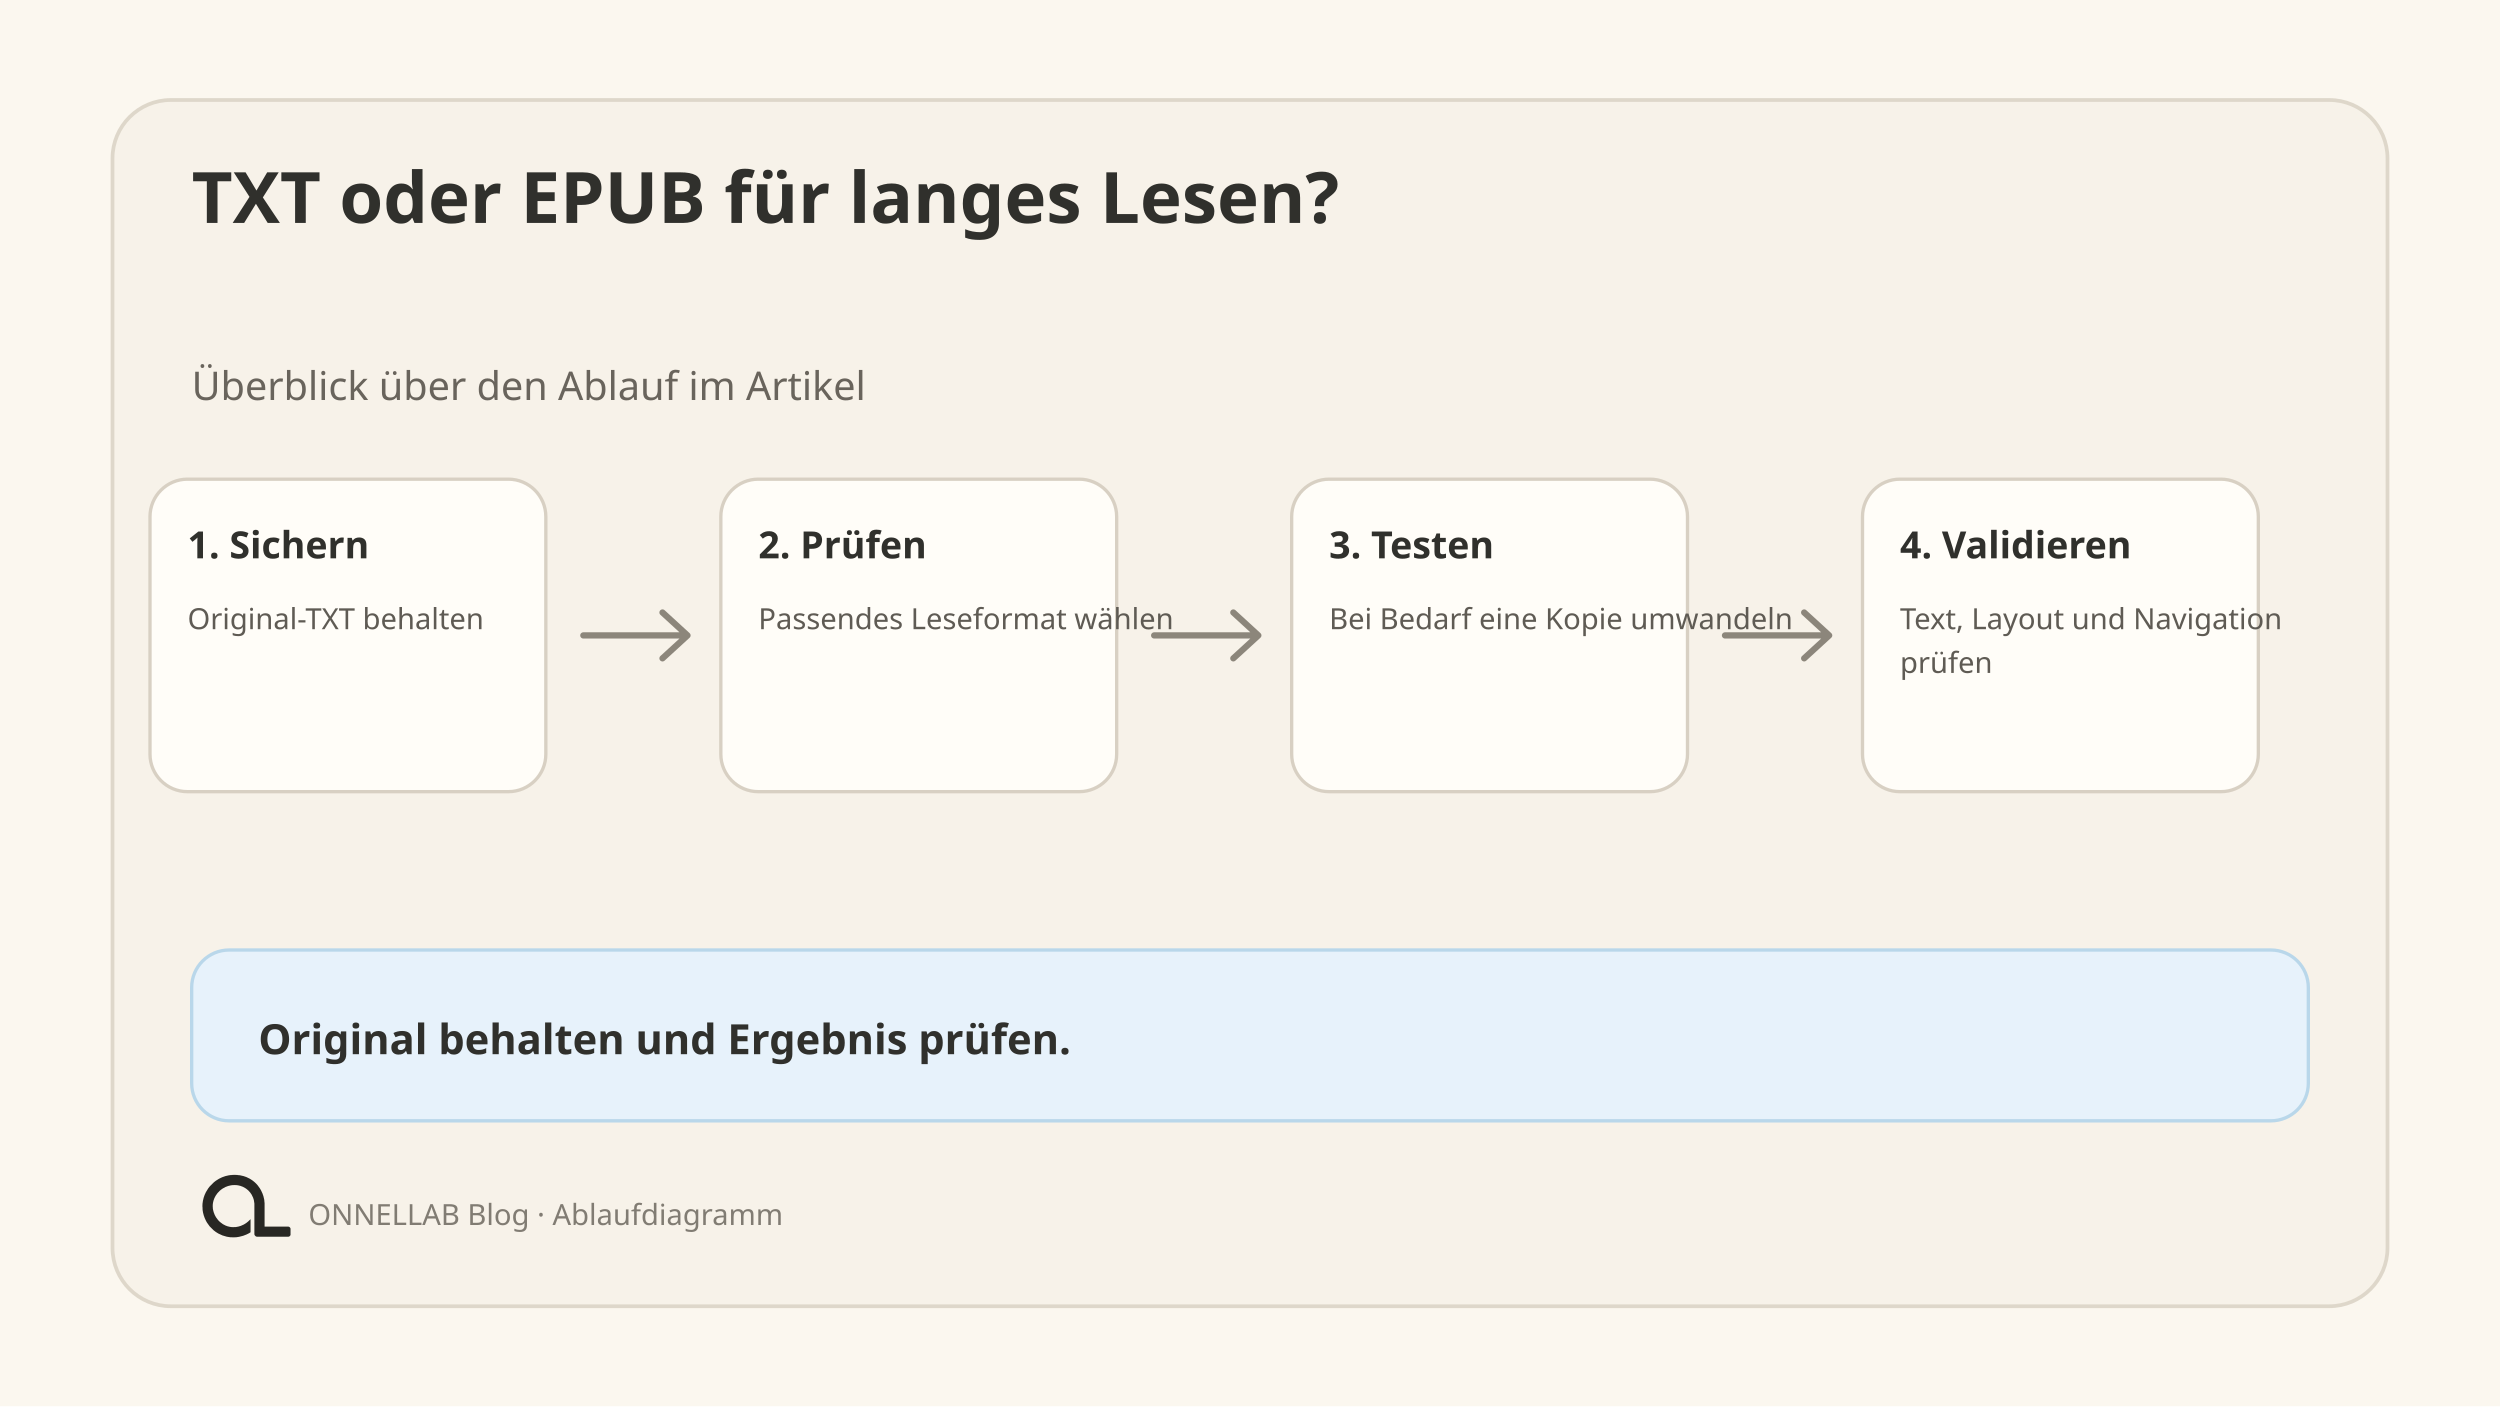
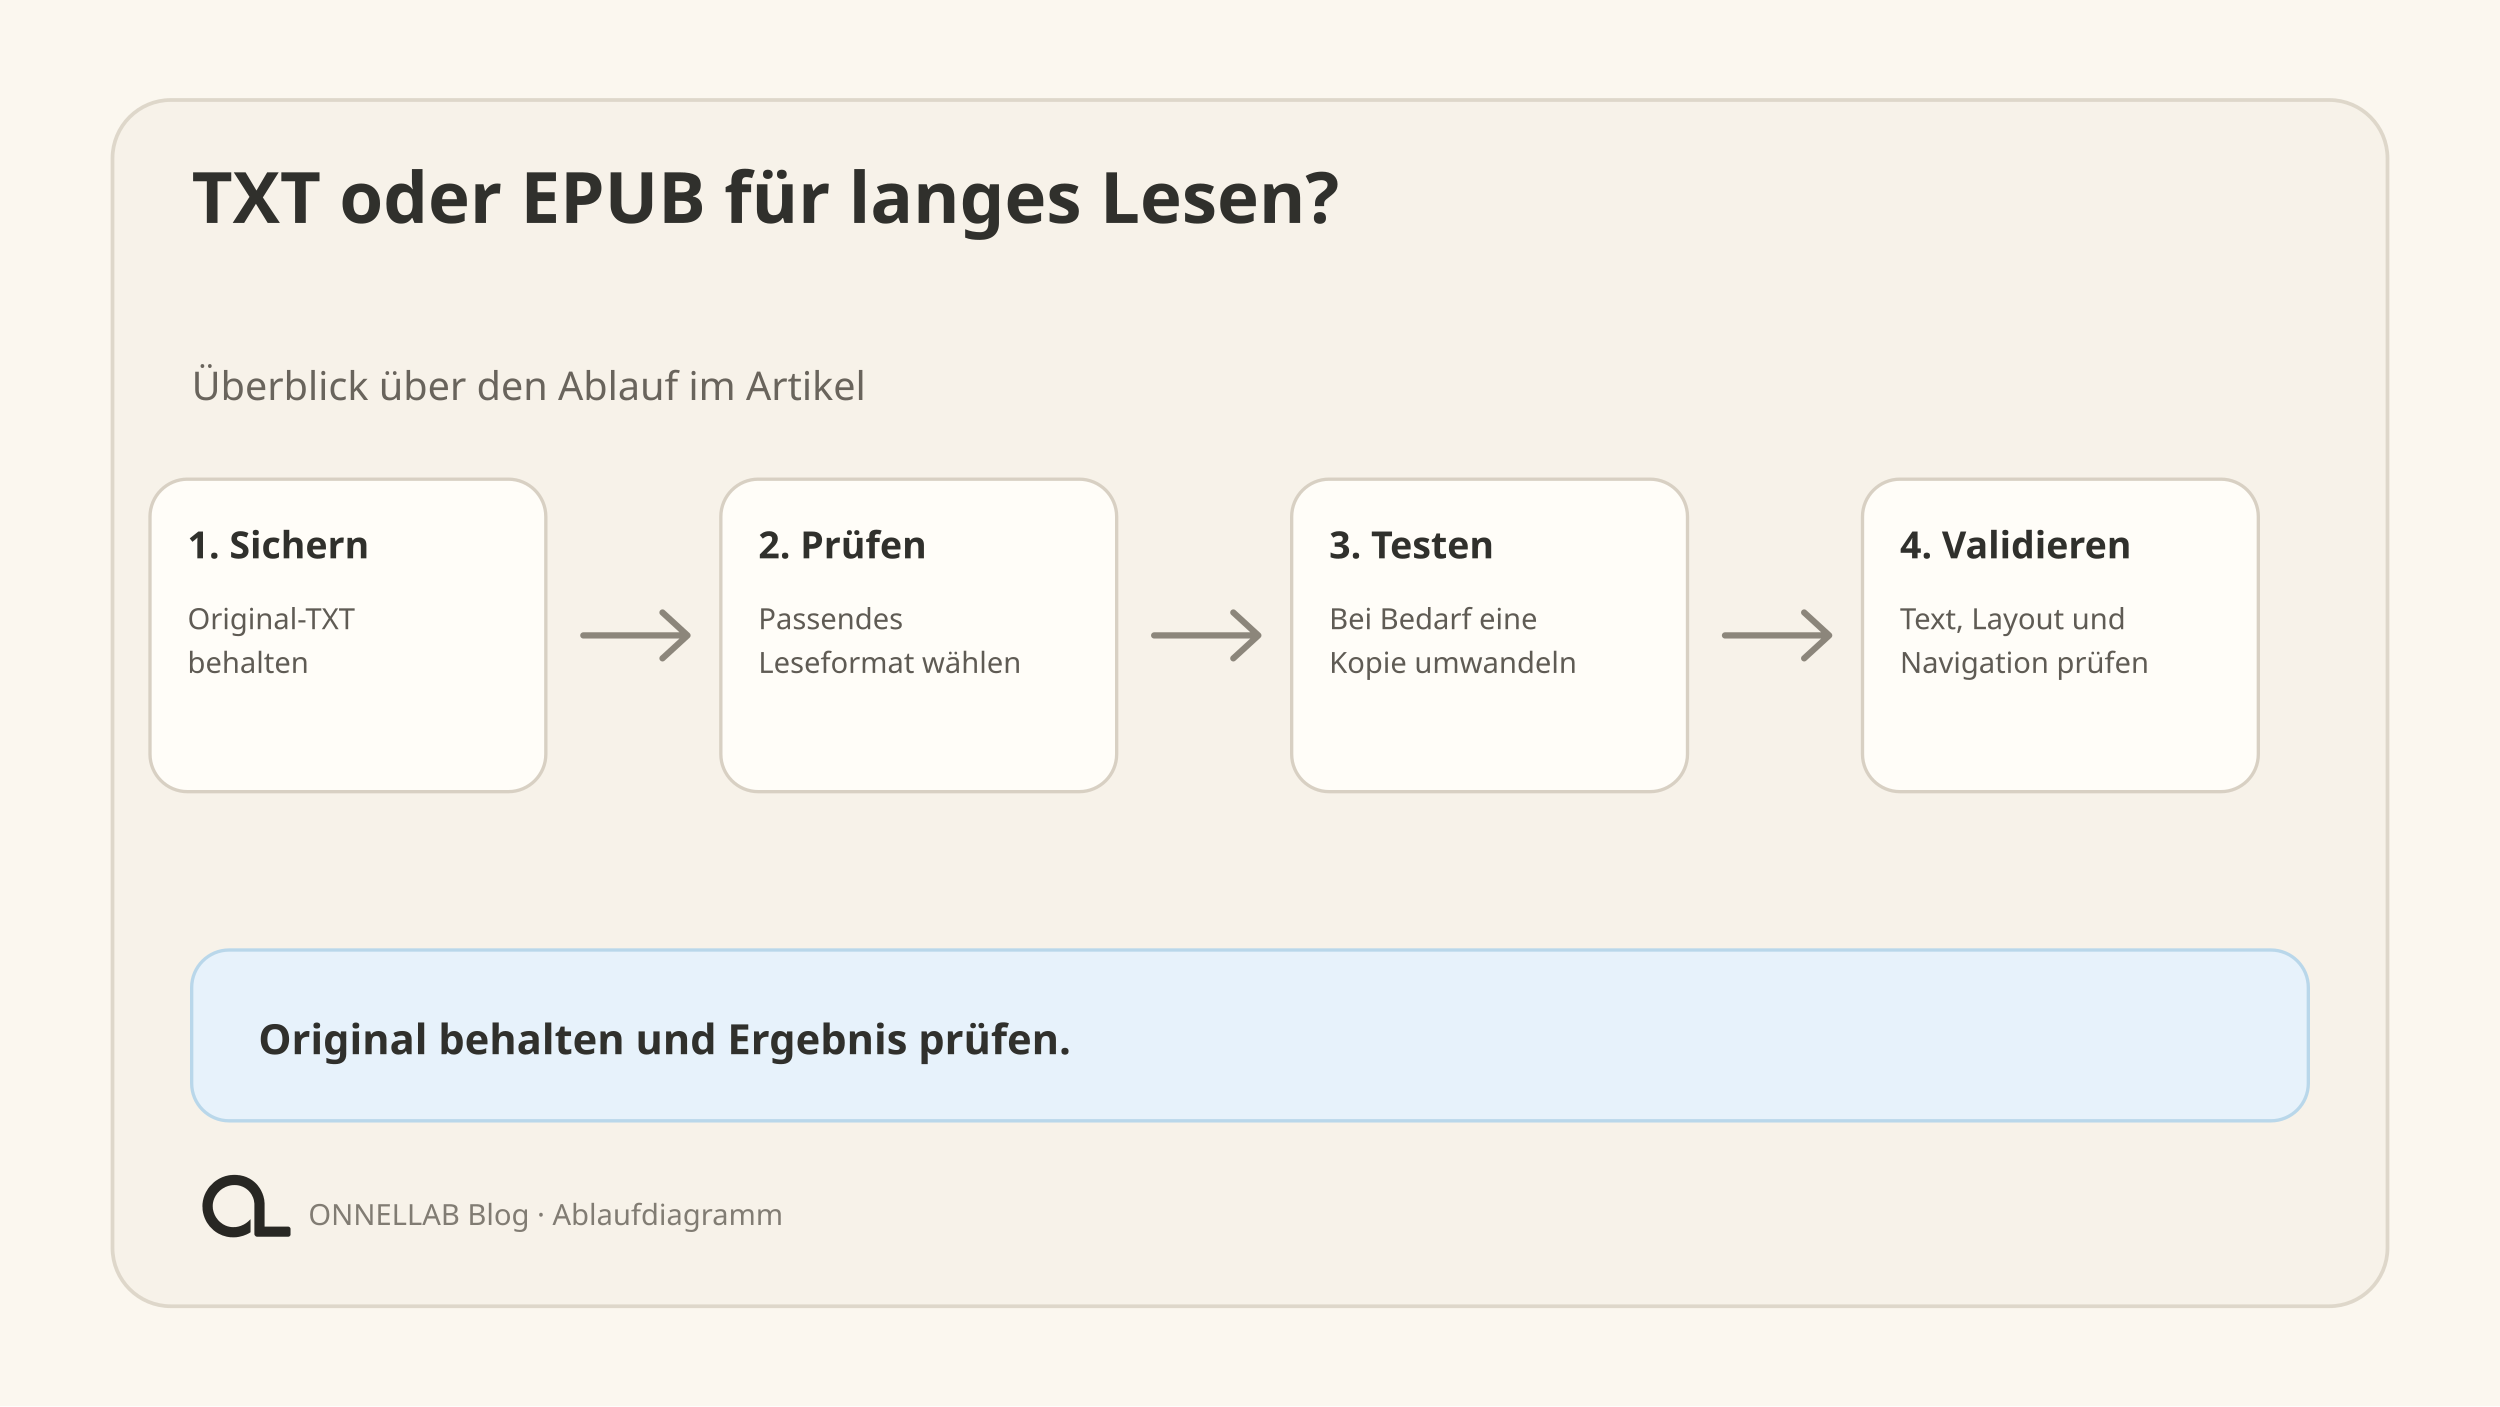
<svg xmlns="http://www.w3.org/2000/svg" xml:lang="de" width="1200" height="675" viewBox="0 0 1200 675" role="img" aria-labelledby="title desc" font-family="Noto Sans, Noto Sans, DejaVu Sans, sans-serif">
  <rect width="1200" height="675" fill="#fbf7ef" />
  <rect x="54" y="48" width="1092" height="579" rx="28" fill="#f7f2e9" stroke="#ded7ca" stroke-width="1.8" />
  <text fill="#30302c" font-size="34" font-weight="680">
    <tspan x="92" y="107">TXT oder EPUB für langes Lesen?</tspan>
  </text>
  <text fill="#69645c" font-size="19" font-weight="400">
    <tspan x="92" y="192">Überblick über den Ablauf im Artikel</tspan>
  </text>
  <g transform="translate(72 230)">
    <rect width="190" height="150" rx="18" fill="#fffdf8" stroke="#d8d0c3" stroke-width="1.6" />
    <text fill="#30302c" font-size="18" font-weight="650">
      <tspan x="18" y="38">1. Sichern</tspan>
    </text>
    <text fill="#5f5b54" font-size="14" font-weight="400">
-       <tspan x="18" y="72">Original-TXT behalten</tspan>
+       <tspan x="18" y="72">Original-TXT </tspan>
+       <tspan x="18" y="93">behalten</tspan>
    </text>
  </g>
  <g transform="translate(346 230)">
    <rect width="190" height="150" rx="18" fill="#fffdf8" stroke="#d8d0c3" stroke-width="1.6" />
    <text fill="#30302c" font-size="18" font-weight="650">
      <tspan x="18" y="38">2. Prüfen</tspan>
    </text>
    <text fill="#5f5b54" font-size="14" font-weight="400">
-       <tspan x="18" y="72">Passendes Leseformat wählen</tspan>
+       <tspan x="18" y="72">Passendes </tspan>
+       <tspan x="18" y="93">Leseformat wählen</tspan>
    </text>
  </g>
  <g transform="translate(620 230)">
    <rect width="190" height="150" rx="18" fill="#fffdf8" stroke="#d8d0c3" stroke-width="1.6" />
    <text fill="#30302c" font-size="18" font-weight="650">
      <tspan x="18" y="38">3. Testen</tspan>
    </text>
    <text fill="#5f5b54" font-size="14" font-weight="400">
-       <tspan x="18" y="72">Bei Bedarf eine Kopie umwandeln</tspan>
+       <tspan x="18" y="72">Bei Bedarf eine </tspan>
+       <tspan x="18" y="93">Kopie umwandeln</tspan>
    </text>
  </g>
  <g transform="translate(894 230)">
    <rect width="190" height="150" rx="18" fill="#fffdf8" stroke="#d8d0c3" stroke-width="1.6" />
    <text fill="#30302c" font-size="18" font-weight="650">
      <tspan x="18" y="38">4. Validieren</tspan>
    </text>
    <text fill="#5f5b54" font-size="14" font-weight="400">
-       <tspan x="18" y="72">Text, Layout und Navigation</tspan>
-       <tspan x="18" y="93">prüfen</tspan>
+       <tspan x="18" y="72">Text, Layout und </tspan>
+       <tspan x="18" y="93">Navigation prüfen</tspan>
    </text>
  </g>
  <path d="M280 305H328m-10-11 12 11-12 11" fill="none" stroke="#8c867b" stroke-width="3" stroke-linecap="round" stroke-linejoin="round" />
  <path d="M554 305H602m-10-11 12 11-12 11" fill="none" stroke="#8c867b" stroke-width="3" stroke-linecap="round" stroke-linejoin="round" />
  <path d="M828 305H876m-10-11 12 11-12 11" fill="none" stroke="#8c867b" stroke-width="3" stroke-linecap="round" stroke-linejoin="round" />
  <rect x="92" y="456" width="1016" height="82" rx="18" fill="#e7f2fb" stroke="#b9d7ea" stroke-width="1.6" />
  <text fill="#30302c" font-size="20" font-weight="650">
    <tspan x="124" y="506">Original behalten und Ergebnis prüfen.</tspan>
  </text>
  <svg x="85" y="548" width="64" height="64" viewBox="0 0 1254 1254">
    <path fill="#282723" d="M 271 475 L 259 501 L 250 527 L 243 556 L 239 584 L 238 611 L 239 612 L 240 642 L 244 667 L 251 694 L 260 719 L 272 745 L 281 761 L 306 796 L 343 833 L 364 849 L 388 864 L 427 882 L 468 894 L 500 899 L 541 900 L 542 899 L 556 899 L 583 895 L 622 885 L 653 873 L 677 861 L 691 852 L 691 729 L 668 751 L 649 766 L 628 779 L 599 792 L 575 799 L 552 803 L 520 804 L 519 803 L 509 803 L 496 801 L 475 796 L 456 789 L 431 776 L 403 755 L 386 738 L 366 711 L 354 689 L 344 663 L 338 639 L 336 625 L 336 612 L 335 611 L 336 587 L 339 569 L 343 553 L 351 531 L 363 508 L 380 484 L 400 463 L 413 452 L 430 440 L 456 426 L 480 417 L 505 411 L 519 409 L 531 409 L 532 408 L 549 408 L 550 409 L 561 409 L 575 411 L 596 416 L 620 425 L 648 441 L 669 458 L 688 479 L 701 498 L 715 527 L 722 549 L 727 582 L 727 872 L 730 880 L 738 889 L 746 893 L 751 894 L 1048 894 L 1058 890 L 1065 882 L 1067 877 L 1067 817 L 1062 807 L 1054 801 L 1047 799 L 824 799 L 823 798 L 823 574 L 822 573 L 820 547 L 812 513 L 803 487 L 790 459 L 779 440 L 759 412 L 744 395 L 727 379 L 708 364 L 683 348 L 652 333 L 626 324 L 591 316 L 568 314 L 567 313 L 552 313 L 551 312 L 550 313 L 549 312 L 514 313 L 513 314 L 504 314 L 484 317 L 454 324 L 423 335 L 394 349 L 364 368 L 346 382 L 307 421 L 293 439 Z" />
  </svg>
  <text fill="#817c73" font-size="14" font-weight="400">
    <tspan x="148" y="588">ONNELLAB Blog · Ablaufdiagramm</tspan>
  </text>
</svg>
